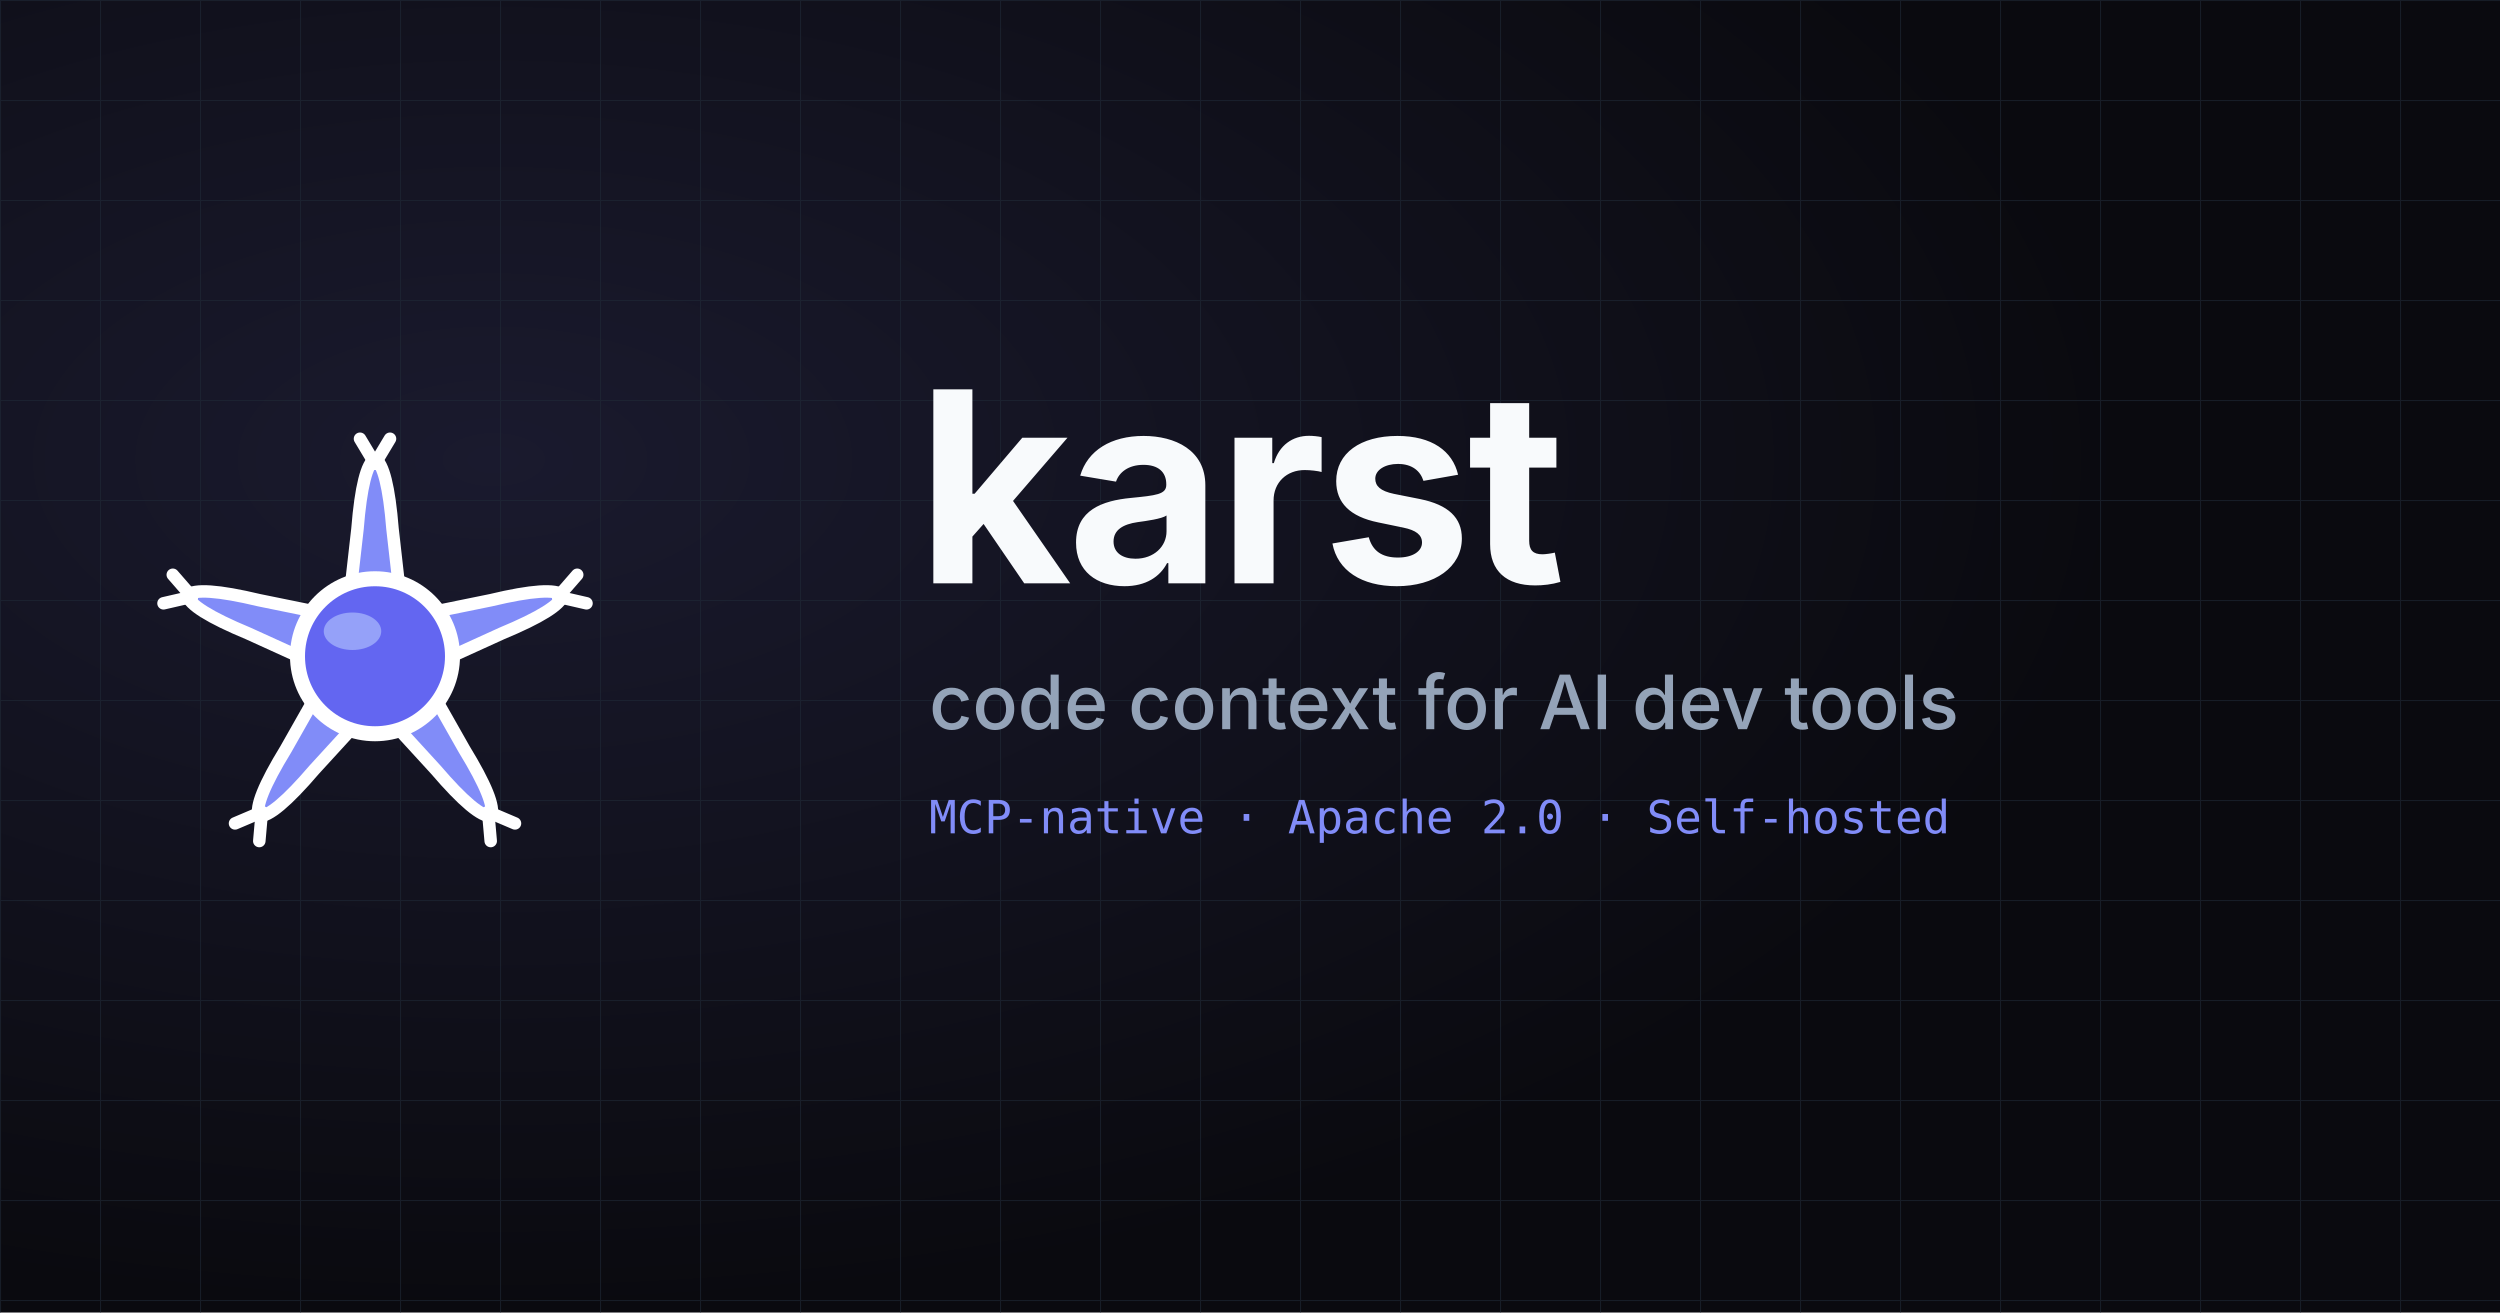
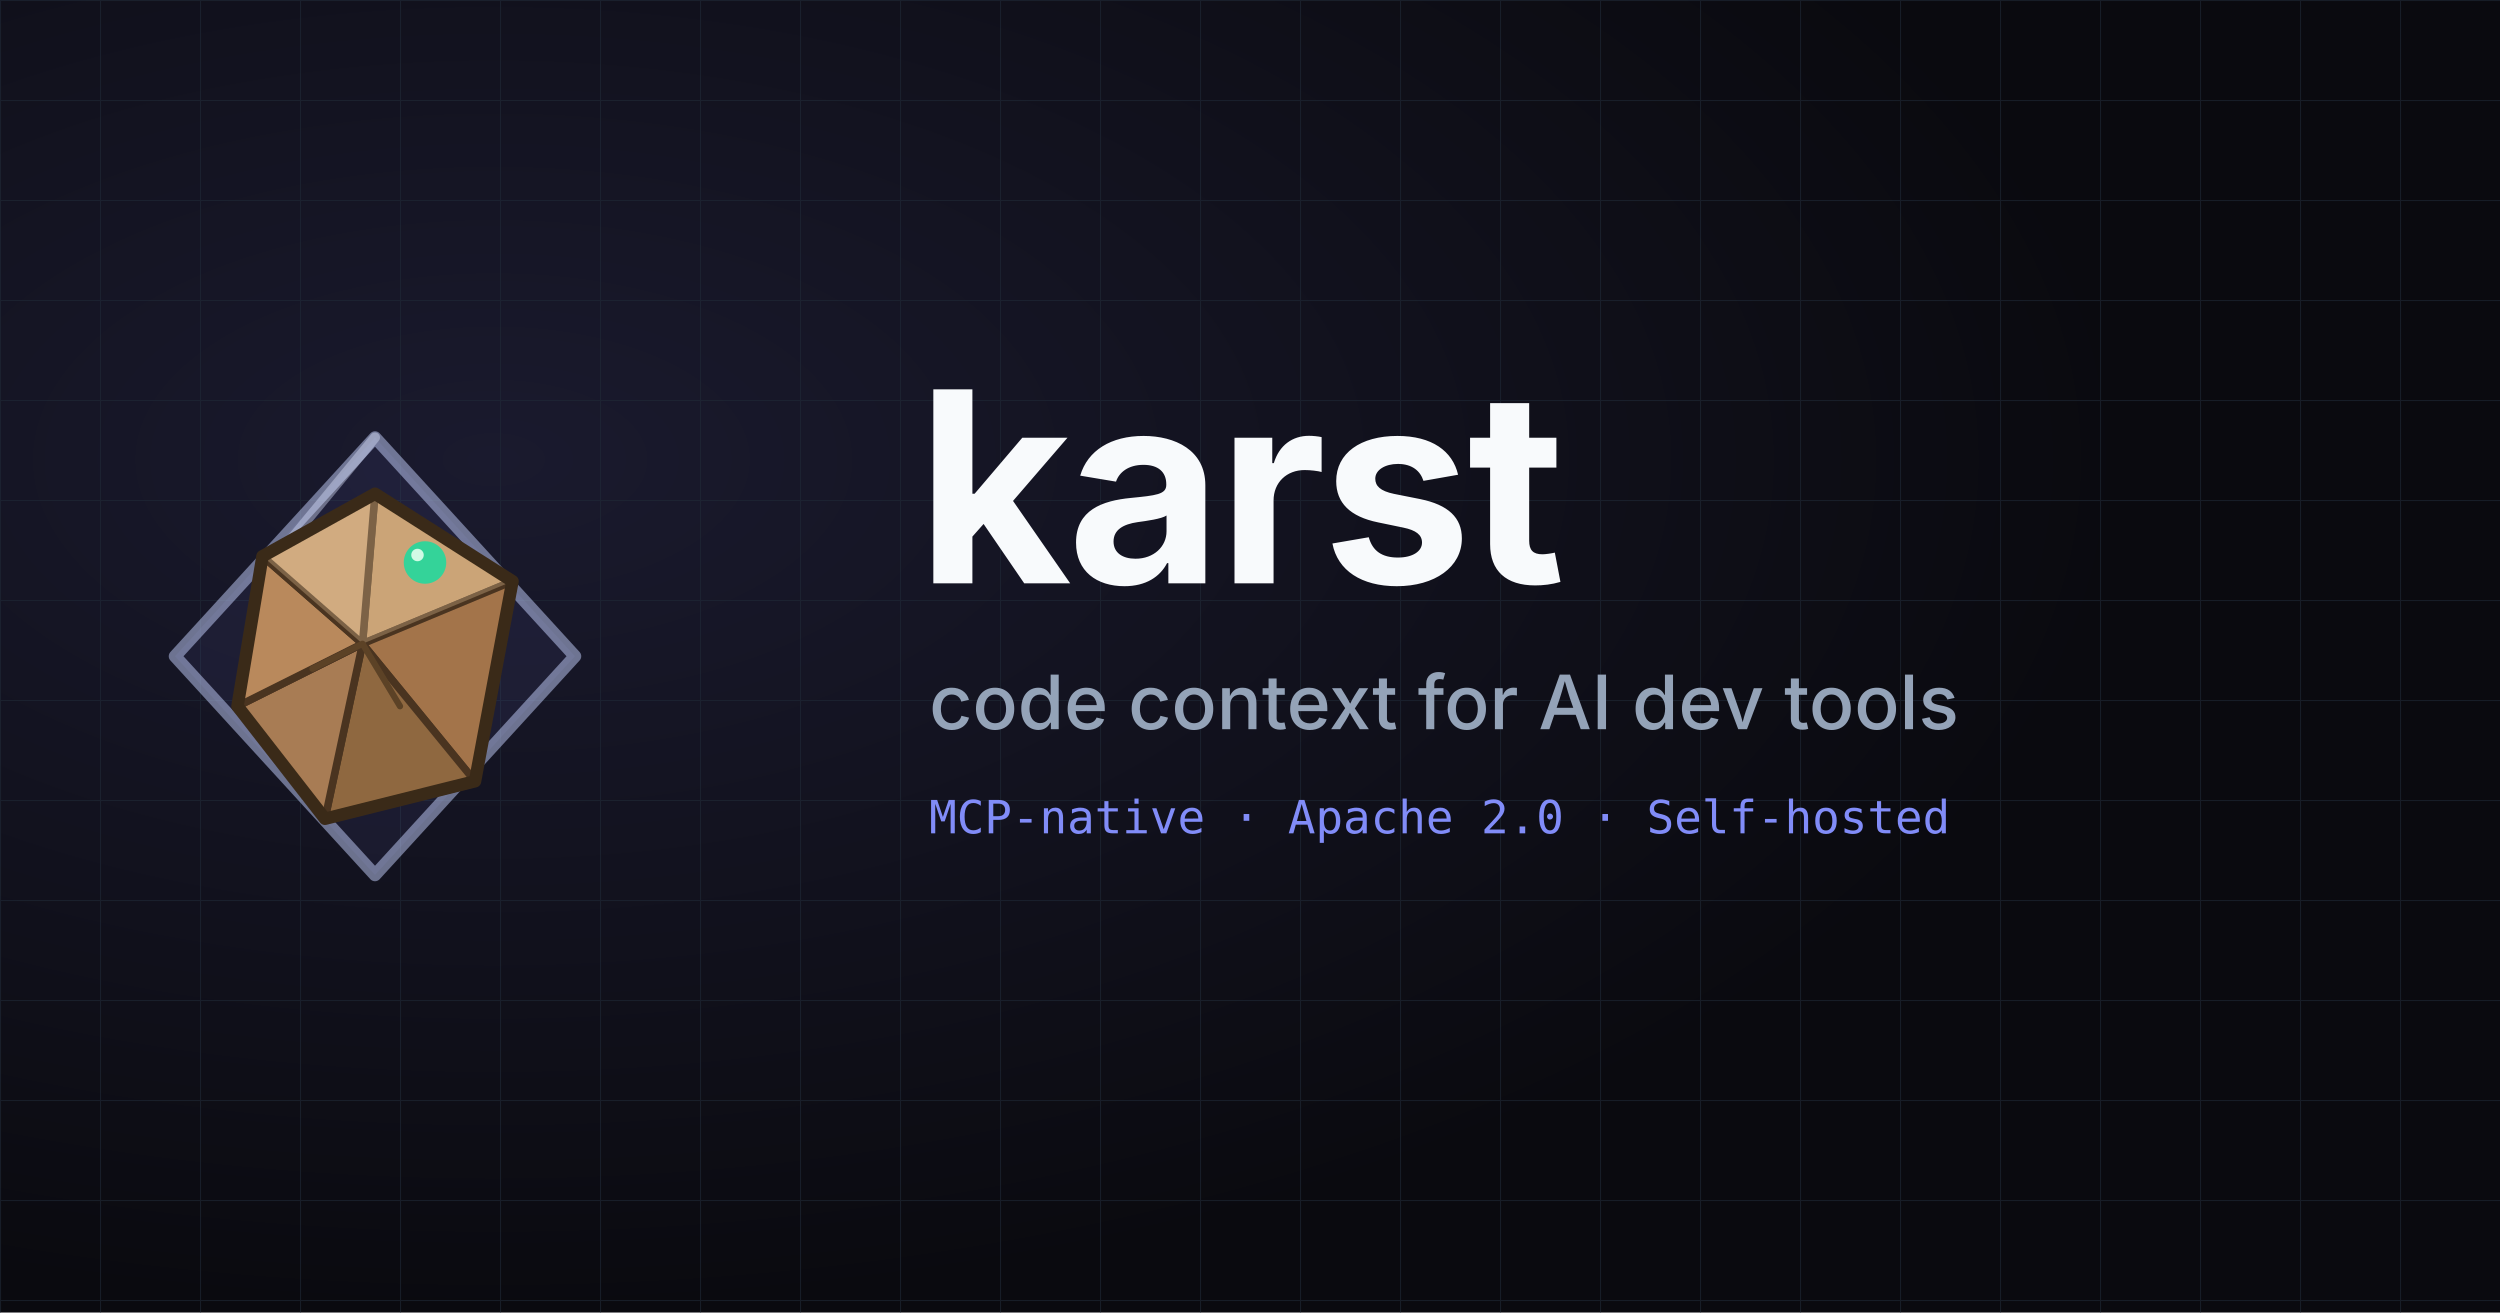
<svg xmlns="http://www.w3.org/2000/svg" viewBox="0 0 1200 630" width="1200" height="630">
  <defs>
    <radialGradient id="bgGlow" cx="20%" cy="35%" r="65%">
      <stop offset="0%" stop-color="#1a1a2e" stop-opacity="1" />
      <stop offset="100%" stop-color="#0a0a0f" stop-opacity="1" />
    </radialGradient>
    <pattern id="grid" width="48" height="48" patternUnits="userSpaceOnUse">
      <path d="M 48 0 L 0 0 0 48" fill="none" stroke="#1f2937" stroke-width="1" opacity="0.6" />
    </pattern>
  </defs>
  <rect width="1200" height="630" fill="url(#bgGlow)" />
  <rect width="1200" height="630" fill="url(#grid)" />
  <g transform="translate(60, 195) scale(6)">
-     <g transform="rotate(0 20 20)">
-       <path d="M17.5,19.5 L18.6,9.8 Q19,4.8 20,4.2 Q21,4.8 21.4,9.8 L22.5,19.5 Z" fill="#818cf8" stroke="#ffffff" stroke-width="1" stroke-linejoin="round" />
-       <line x1="20" y1="4.6" x2="18.8" y2="2.6" stroke="#ffffff" stroke-width="1" stroke-linecap="round" />
-       <line x1="20" y1="4.6" x2="21.2" y2="2.6" stroke="#ffffff" stroke-width="1" stroke-linecap="round" />
+     <polygon points="20,2.5 36,20 20,37.5 4,20" fill="#818cf8" fill-opacity="0.07" stroke="#c7d2fe" stroke-opacity="0.5" stroke-width="1" stroke-linejoin="round" />
+     <line x1="20" y1="2.5" x2="13" y2="11" stroke="#e0e7ff" stroke-opacity="0.4" stroke-width="0.8" stroke-linecap="round" />
+     <g stroke="#4a3420" stroke-width="0.6" stroke-linejoin="round">
+       <polygon points="20,7 31,14 19,19" fill="#c39a6b" />
+       <polygon points="31,14 28,30 19,19" fill="#a3744a" />
+       <polygon points="28,30 16,33 19,19" fill="#8f6840" />
+       <polygon points="16,33 9,24 19,19" fill="#a87c54" />
+       <polygon points="9,24 11,12 19,19" fill="#b9895c" />
+       <polygon points="11,12 20,7 19,19" fill="#cca57a" />
    </g>
-     <g transform="rotate(72 20 20)">
-       <path d="M17.5,19.5 L18.6,9.8 Q19,4.8 20,4.2 Q21,4.8 21.4,9.8 L22.5,19.5 Z" fill="#818cf8" stroke="#ffffff" stroke-width="1" stroke-linejoin="round" />
-       <line x1="20" y1="4.6" x2="18.8" y2="2.6" stroke="#ffffff" stroke-width="1" stroke-linecap="round" />
-       <line x1="20" y1="4.6" x2="21.2" y2="2.6" stroke="#ffffff" stroke-width="1" stroke-linecap="round" />
-     </g>
-     <g transform="rotate(144 20 20)">
-       <path d="M17.5,19.5 L18.6,9.8 Q19,4.8 20,4.2 Q21,4.8 21.4,9.8 L22.5,19.5 Z" fill="#818cf8" stroke="#ffffff" stroke-width="1" stroke-linejoin="round" />
-       <line x1="20" y1="4.6" x2="18.8" y2="2.6" stroke="#ffffff" stroke-width="1" stroke-linecap="round" />
-       <line x1="20" y1="4.6" x2="21.2" y2="2.6" stroke="#ffffff" stroke-width="1" stroke-linecap="round" />
-     </g>
-     <g transform="rotate(216 20 20)">
-       <path d="M17.5,19.5 L18.6,9.8 Q19,4.8 20,4.2 Q21,4.8 21.4,9.8 L22.5,19.5 Z" fill="#818cf8" stroke="#ffffff" stroke-width="1" stroke-linejoin="round" />
-       <line x1="20" y1="4.6" x2="18.8" y2="2.6" stroke="#ffffff" stroke-width="1" stroke-linecap="round" />
-       <line x1="20" y1="4.6" x2="21.2" y2="2.6" stroke="#ffffff" stroke-width="1" stroke-linecap="round" />
-     </g>
-     <g transform="rotate(288 20 20)">
-       <path d="M17.5,19.5 L18.6,9.8 Q19,4.8 20,4.2 Q21,4.8 21.4,9.8 L22.5,19.5 Z" fill="#818cf8" stroke="#ffffff" stroke-width="1" stroke-linejoin="round" />
-       <line x1="20" y1="4.6" x2="18.8" y2="2.6" stroke="#ffffff" stroke-width="1" stroke-linecap="round" />
-       <line x1="20" y1="4.6" x2="21.2" y2="2.6" stroke="#ffffff" stroke-width="1" stroke-linecap="round" />
-     </g>
-     <circle cx="20" cy="20" r="6.2" fill="#6366f1" stroke="#ffffff" stroke-width="1.2" />
-     <ellipse cx="18.2" cy="18" rx="2.3" ry="1.5" fill="#a5b4fc" opacity="0.75" />
+     <polygon points="20,7 31,14 19,19 11,12" fill="#d9b88c" opacity="0.35" />
+     <path d="M19,19 L22,24 M19,19 L15,21" stroke="#5c4226" stroke-width="0.5" fill="none" stroke-linecap="round" />
+     <circle cx="24" cy="12.5" r="1.7" fill="#34d399" />
+     <circle cx="23.4" cy="11.9" r="0.5" fill="#d1fae5" />
+     <polygon points="20,7 31,14 28,30 16,33 9,24 11,12" fill="none" stroke="#3a2a18" stroke-width="1" stroke-linejoin="round" />
  </g>
  <g transform="translate(440, 0)" font-family="Inter, system-ui, sans-serif" fill="#f8fafc">
    <text x="0" y="280" font-size="128" font-weight="700" letter-spacing="-2">karst</text>
    <text x="6" y="350" font-size="36" font-weight="500" fill="#94a3b8">code context for AI dev tools</text>
    <g transform="translate(6, 400)" font-family="JetBrains Mono, ui-monospace, monospace" font-size="22" fill="#818cf8">
      <text x="0" y="0">MCP-native · Apache 2.0 · Self-hosted</text>
    </g>
  </g>
</svg>
